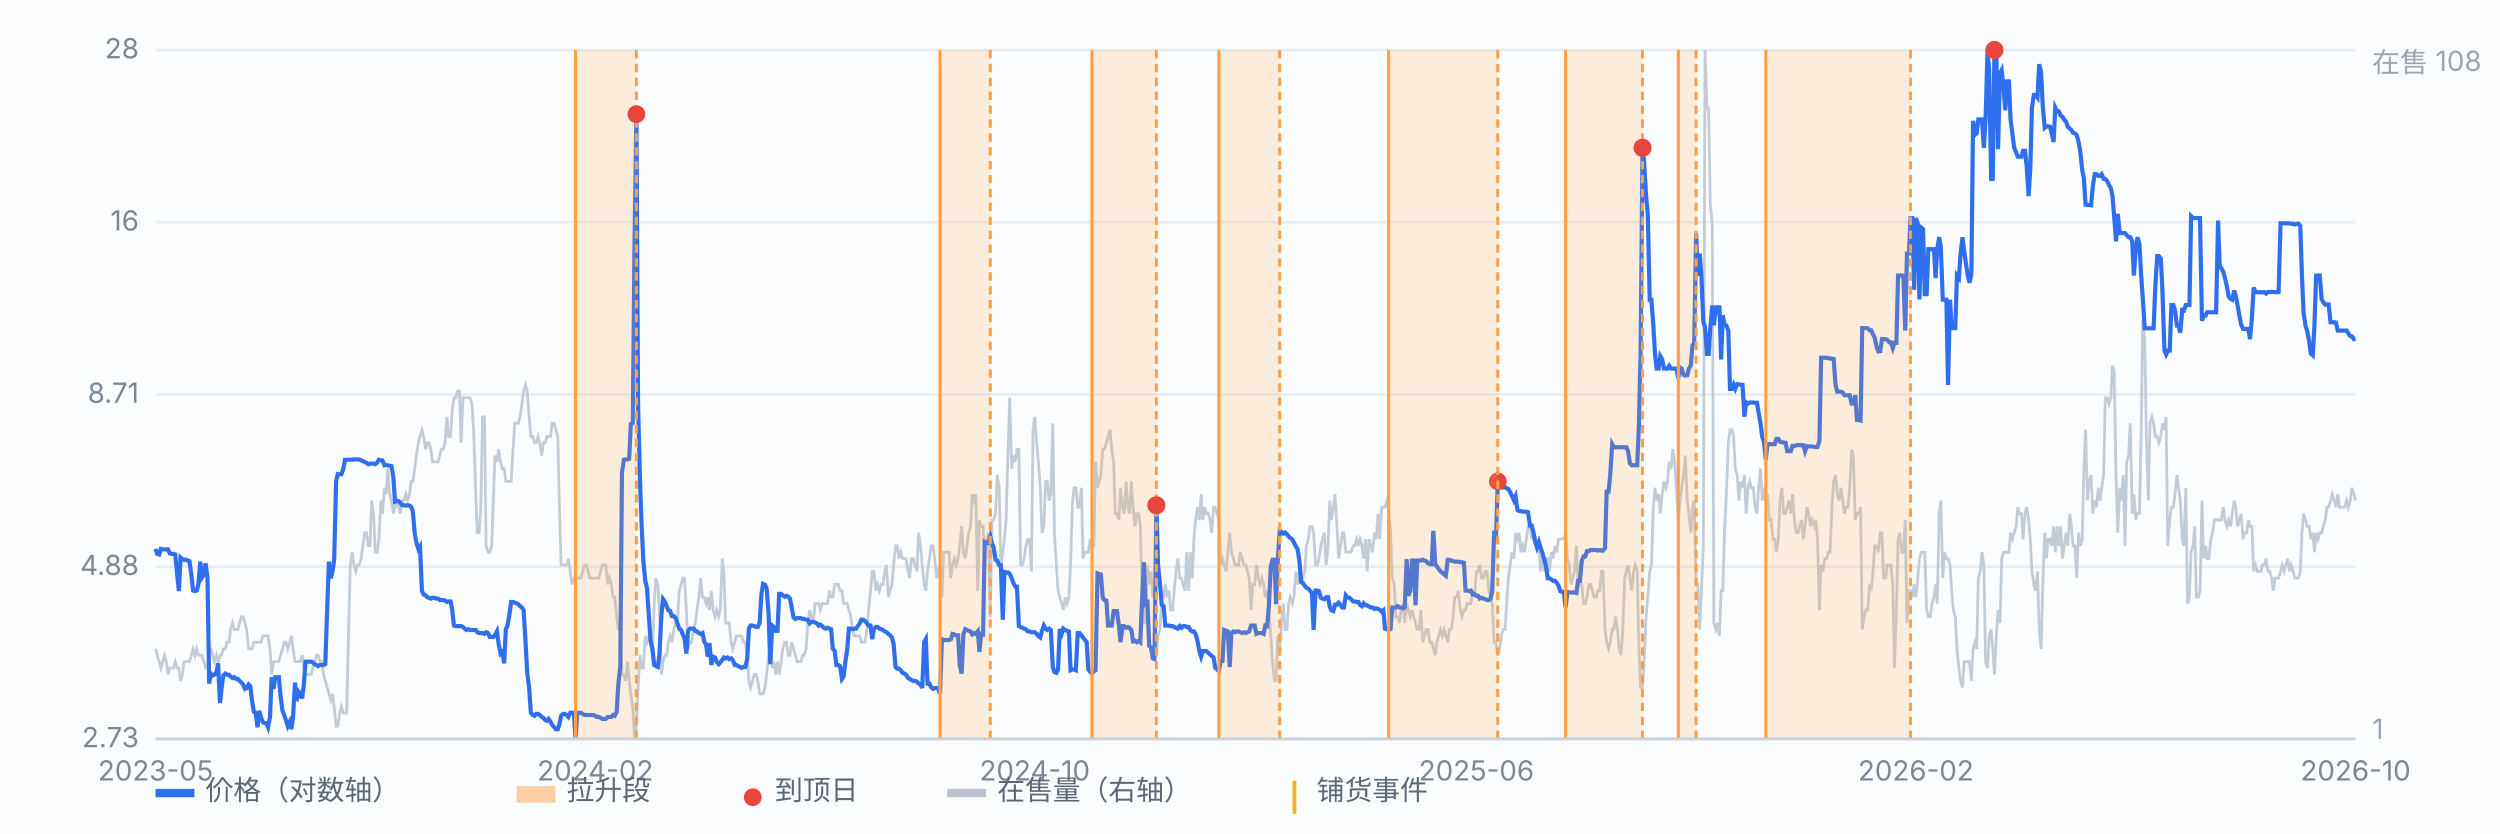
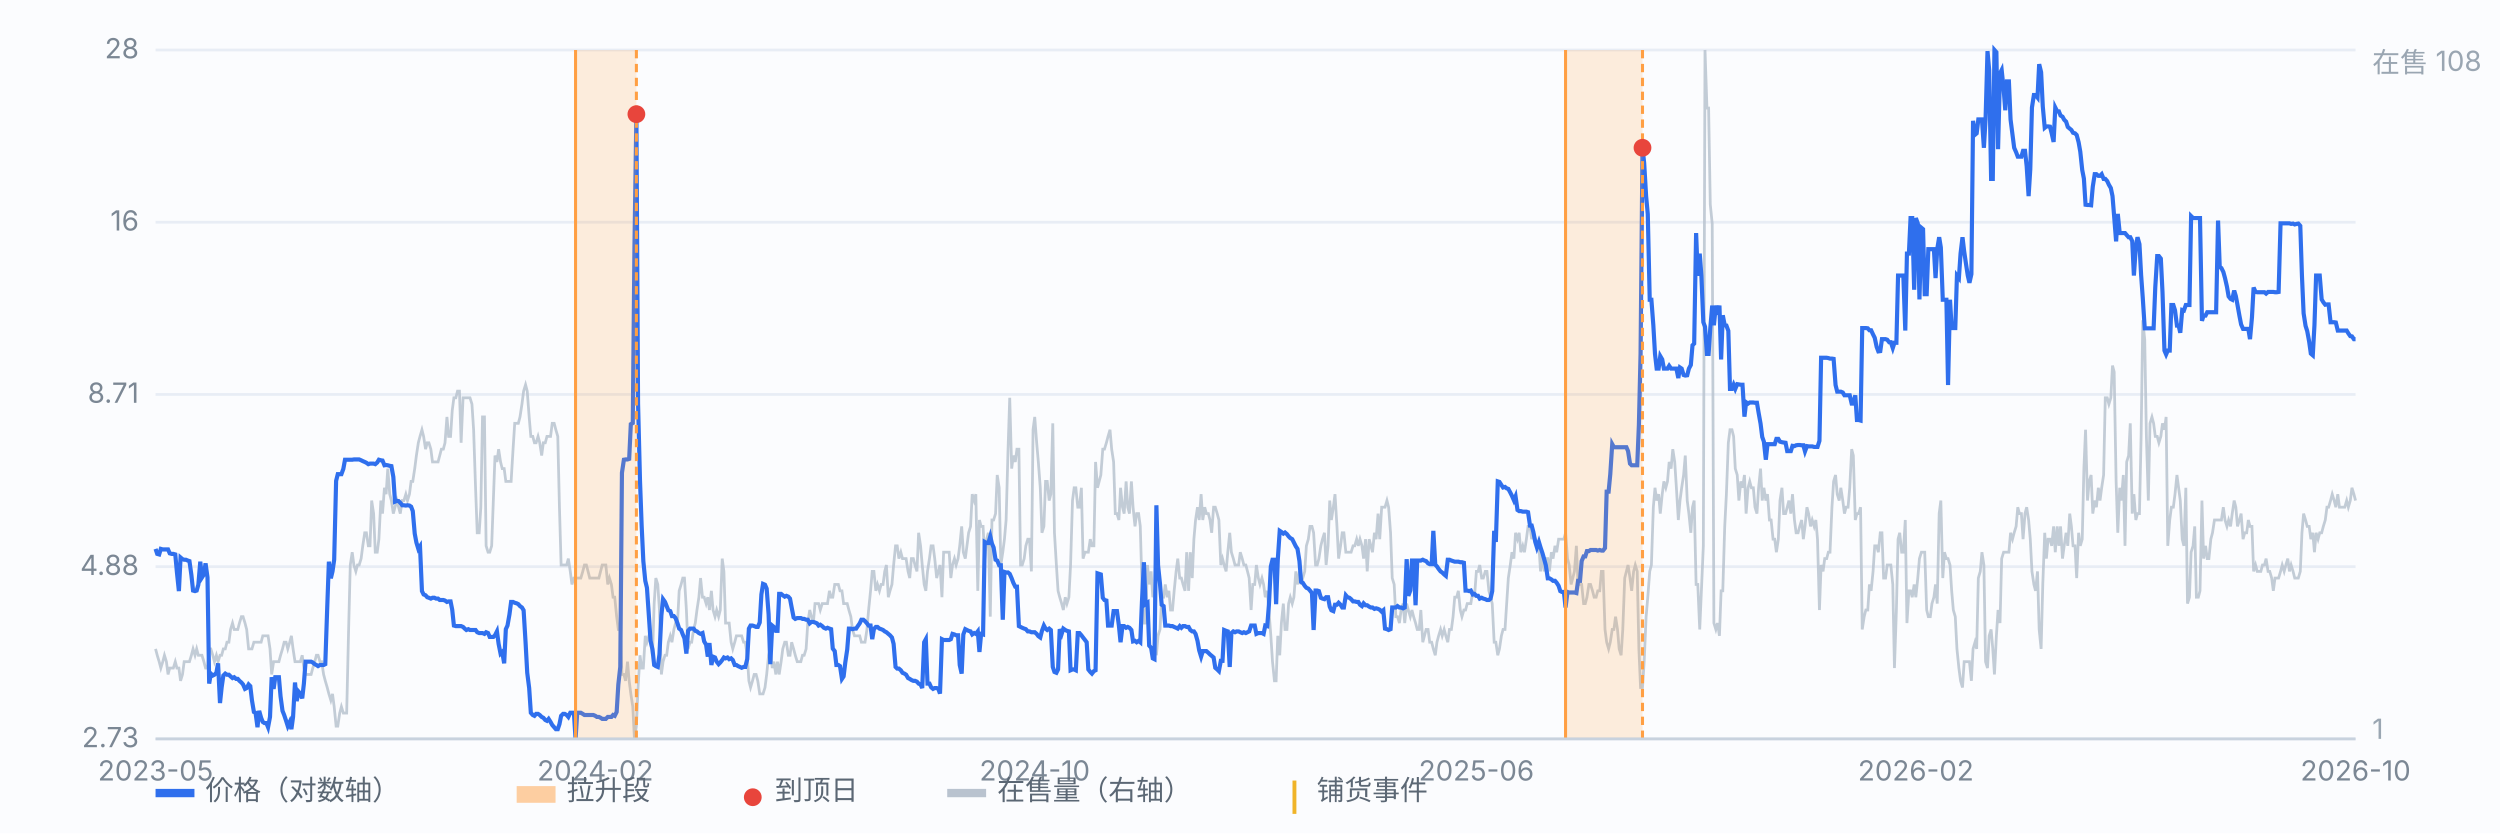
<svg xmlns="http://www.w3.org/2000/svg" viewBox="0 0 900 300" preserveAspectRatio="xMidYMid meet" style="width:100%;max-width:900px;height:auto;display:block" font-family="-apple-system,Segoe UI,Microsoft YaHei,sans-serif" font-size="10">
  <rect x="0" y="0" width="900" height="300" fill="#fbfcfe" />
  <line x1="56" y1="266.0" x2="848" y2="266.0" stroke="#e8edf5" stroke-width="1" />
  <text x="50" y="269.0" text-anchor="end" fill="#7b8794">2.73</text>
  <line x1="56" y1="204.0" x2="848" y2="204.0" stroke="#e8edf5" stroke-width="1" />
  <text x="50" y="207.0" text-anchor="end" fill="#7b8794">4.88</text>
  <line x1="56" y1="142.0" x2="848" y2="142.0" stroke="#e8edf5" stroke-width="1" />
  <text x="50" y="145.0" text-anchor="end" fill="#7b8794">8.71</text>
  <line x1="56" y1="80.0" x2="848" y2="80.0" stroke="#e8edf5" stroke-width="1" />
  <text x="50" y="83.0" text-anchor="end" fill="#7b8794">16</text>
  <line x1="56" y1="18.0" x2="848" y2="18.0" stroke="#e8edf5" stroke-width="1" />
  <text x="50" y="21.0" text-anchor="end" fill="#7b8794">28</text>
  <path d="M56.0 233.6 L56.6 235.9 L57.3 238.2 L57.9 240.5 L58.6 238.2 L59.2 235.9 L59.9 238.2 L60.5 242.8 L61.1 240.5 L61.8 240.5 L62.4 240.5 L63.1 238.2 L63.7 240.5 L64.4 240.5 L65.0 245.1 L65.7 242.8 L66.3 238.2 L66.9 238.2 L67.6 238.2 L68.2 238.2 L68.9 235.9 L69.5 233.6 L70.2 235.9 L70.8 233.6 L71.4 235.9 L72.1 235.9 L72.7 235.9 L73.4 238.2 L74.0 240.5 L74.7 240.5 L75.3 233.6 L75.9 233.6 L76.6 235.9 L77.2 238.2 L77.9 235.9 L78.5 238.2 L79.2 235.9 L79.8 235.9 L80.4 233.6 L81.1 233.6 L81.7 231.2 L82.4 231.2 L83.0 226.6 L83.7 224.3 L84.3 226.6 L85.0 226.6 L85.6 226.6 L86.2 224.3 L86.9 222.0 L87.5 222.0 L88.2 224.3 L88.8 226.6 L89.5 233.6 L90.1 233.6 L90.7 233.6 L91.4 231.2 L92.0 231.2 L92.7 231.2 L93.3 231.2 L94.0 231.2 L94.6 228.9 L95.2 228.9 L95.9 228.9 L96.5 228.9 L97.2 233.6 L97.8 242.8 L98.5 238.2 L99.1 238.2 L99.7 238.2 L100.4 238.2 L101.0 235.9 L101.7 233.6 L102.3 231.2 L103.0 231.2 L103.6 233.6 L104.3 231.2 L104.9 228.9 L105.5 233.6 L106.2 238.2 L106.8 238.2 L107.5 238.2 L108.1 238.2 L108.8 235.9 L109.4 240.5 L110.0 242.8 L110.7 242.8 L111.3 242.8 L112.0 242.8 L112.6 240.5 L113.3 238.2 L113.9 235.9 L114.5 235.9 L115.2 238.2 L115.8 238.2 L116.5 242.8 L117.1 245.1 L117.8 247.5 L118.4 249.8 L119.1 252.1 L119.7 249.8 L120.3 254.4 L121.0 261.4 L121.6 261.4 L122.3 256.7 L122.9 254.4 L123.6 256.7 L124.2 256.7 L124.8 256.7 L125.5 226.6 L126.1 203.4 L126.8 198.8 L127.4 203.4 L128.1 205.7 L128.7 203.4 L129.3 203.4 L130.0 201.1 L130.6 196.5 L131.3 191.8 L131.9 191.8 L132.6 196.5 L133.2 196.5 L133.8 180.2 L134.5 184.9 L135.1 198.8 L135.8 198.8 L136.4 194.1 L137.1 180.2 L137.7 184.9 L138.4 175.6 L139.0 177.9 L139.6 168.7 L140.3 177.9 L140.9 180.2 L141.6 184.9 L142.2 182.6 L142.9 180.2 L143.5 182.6 L144.1 184.9 L144.8 180.2 L145.4 180.2 L146.1 177.9 L146.7 180.2 L147.4 177.9 L148.0 173.3 L148.6 173.3 L149.3 168.7 L149.9 164.0 L150.6 159.4 L151.2 157.1 L151.9 154.7 L152.5 157.1 L153.2 161.7 L153.8 159.4 L154.4 159.4 L155.1 161.7 L155.7 166.3 L156.4 166.3 L157.0 166.3 L157.7 166.3 L158.3 164.0 L158.9 161.7 L159.6 161.7 L160.2 159.4 L160.9 150.1 L161.5 157.1 L162.2 157.1 L162.8 147.8 L163.4 143.2 L164.1 143.2 L164.7 140.8 L165.4 140.8 L166.0 159.4 L166.7 143.2 L167.3 143.2 L167.9 143.2 L168.6 143.2 L169.2 143.2 L169.9 145.5 L170.5 154.7 L171.2 175.6 L171.8 191.8 L172.5 191.8 L173.1 182.6 L173.7 150.1 L174.4 150.1 L175.0 196.5 L175.7 198.8 L176.3 198.8 L177.0 196.5 L177.6 180.2 L178.2 164.0 L178.9 166.3 L179.5 161.7 L180.2 166.3 L180.8 168.7 L181.5 168.7 L182.1 173.3 L182.7 173.3 L183.4 173.3 L184.0 173.3 L184.7 161.7 L185.3 152.4 L186.0 152.4 L186.6 152.4 L187.2 150.1 L187.9 145.5 L188.5 140.8 L189.2 138.5 L189.8 140.8 L190.5 150.1 L191.1 157.1 L191.8 157.1 L192.4 159.4 L193.0 159.4 L193.7 157.1 L194.3 159.4 L195.0 164.0 L195.6 159.4 L196.3 159.4 L196.9 157.1 L197.5 157.1 L198.2 157.1 L198.8 152.4 L199.5 152.4 L200.1 154.7 L200.8 157.1 L201.4 182.6 L202.0 203.4 L202.7 203.4 L203.3 203.4 L204.0 203.4 L204.6 201.1 L205.3 205.7 L205.9 210.4 L206.6 208.1 L207.2 208.1 L207.8 208.1 L208.5 208.1 L209.1 208.1 L209.8 205.7 L210.4 203.4 L211.1 203.4 L211.7 205.7 L212.3 208.1 L213.0 208.1 L213.6 208.1 L214.3 208.1 L214.9 208.1 L215.6 208.1 L216.2 205.7 L216.8 203.4 L217.5 203.4 L218.1 203.4 L218.8 210.4 L219.4 208.1 L220.1 210.4 L220.7 215.0 L221.3 215.0 L222.0 222.0 L222.6 226.6 L223.3 226.6 L223.9 242.8 L224.6 242.8 L225.2 245.1 L225.9 238.2 L226.5 245.1 L227.1 249.8 L227.8 254.4 L228.4 266.0 L229.1 261.4 L229.7 247.5 L230.4 235.9 L231.0 240.5 L231.6 240.5 L232.3 228.9 L232.9 231.2 L233.6 228.9 L234.2 231.2 L234.9 235.9 L235.5 217.3 L236.1 208.1 L236.8 210.4 L237.4 219.6 L238.1 242.8 L238.7 238.2 L239.4 235.9 L240.0 235.9 L240.6 231.2 L241.3 228.9 L241.9 231.2 L242.6 226.6 L243.2 224.3 L243.9 224.3 L244.5 212.7 L245.2 210.4 L245.8 208.1 L246.4 208.1 L247.1 219.6 L247.7 233.6 L248.4 231.2 L249.0 231.2 L249.7 226.6 L250.3 224.3 L250.9 219.6 L251.6 215.0 L252.2 208.1 L252.9 215.0 L253.5 215.0 L254.2 217.3 L254.8 215.0 L255.4 219.6 L256.1 212.7 L256.7 219.6 L257.4 222.0 L258.0 219.6 L258.7 222.0 L259.3 219.6 L260.0 201.1 L260.6 205.7 L261.2 224.3 L261.9 224.3 L262.5 224.3 L263.2 231.2 L263.8 233.6 L264.5 231.2 L265.1 228.9 L265.7 228.9 L266.4 228.9 L267.0 228.9 L267.7 231.2 L268.3 231.2 L269.0 235.9 L269.6 245.1 L270.2 247.5 L270.9 245.1 L271.5 242.8 L272.2 242.8 L272.8 245.1 L273.5 249.8 L274.1 249.8 L274.7 249.8 L275.4 247.5 L276.0 242.8 L276.7 235.9 L277.3 233.6 L278.0 240.5 L278.6 238.2 L279.3 242.8 L279.9 238.2 L280.5 242.8 L281.2 238.2 L281.8 233.6 L282.5 231.2 L283.1 231.2 L283.8 235.9 L284.4 235.9 L285.0 231.2 L285.7 233.6 L286.3 235.9 L287.0 238.2 L287.6 238.2 L288.3 238.2 L288.9 235.9 L289.5 235.9 L290.2 233.6 L290.8 224.3 L291.5 219.6 L292.1 222.0 L292.8 224.3 L293.4 217.3 L294.1 217.3 L294.7 217.3 L295.3 219.6 L296.0 217.3 L296.6 217.3 L297.3 217.3 L297.9 217.3 L298.6 212.7 L299.2 215.0 L299.8 215.0 L300.5 210.4 L301.1 210.4 L301.8 210.4 L302.4 212.7 L303.1 212.7 L303.7 217.3 L304.3 217.3 L305.0 217.3 L305.6 219.6 L306.3 222.0 L306.9 226.6 L307.6 228.9 L308.2 228.9 L308.8 228.9 L309.5 228.9 L310.1 231.2 L310.8 231.2 L311.4 231.2 L312.1 226.6 L312.7 219.6 L313.4 212.7 L314.0 205.7 L314.6 205.7 L315.3 212.7 L315.9 210.4 L316.6 212.7 L317.2 210.4 L317.9 210.4 L318.5 205.7 L319.1 203.4 L319.8 215.0 L320.4 212.7 L321.1 210.4 L321.7 203.4 L322.4 196.5 L323.0 196.5 L323.6 201.1 L324.3 198.8 L324.9 201.1 L325.6 201.1 L326.2 201.1 L326.9 205.7 L327.5 208.1 L328.1 201.1 L328.8 201.1 L329.4 203.4 L330.1 205.7 L330.7 191.8 L331.4 196.5 L332.0 203.4 L332.7 210.4 L333.3 212.7 L333.9 205.7 L334.6 201.1 L335.2 196.5 L335.9 196.5 L336.5 201.1 L337.2 208.1 L337.8 205.7 L338.4 203.4 L339.1 215.0 L339.7 198.8 L340.4 198.8 L341.0 198.8 L341.7 198.8 L342.3 208.1 L342.9 203.4 L343.6 201.1 L344.2 203.4 L344.9 201.1 L345.5 196.5 L346.2 189.5 L346.8 198.8 L347.5 201.1 L348.1 196.5 L348.7 191.8 L349.4 189.5 L350.0 177.9 L350.7 180.2 L351.3 177.9 L352.0 212.7 L352.6 187.2 L353.2 189.5 L353.9 189.5 L354.5 201.1 L355.2 194.1 L355.8 191.8 L356.5 222.0 L357.1 187.2 L357.7 187.2 L358.4 184.9 L359.0 171.0 L359.7 175.6 L360.3 203.4 L361.0 198.8 L361.6 194.1 L362.2 187.2 L362.9 161.7 L363.5 143.2 L364.2 168.7 L364.8 164.0 L365.5 166.3 L366.1 161.7 L366.8 161.7 L367.4 203.4 L368.0 203.4 L368.7 201.1 L369.3 196.5 L370.0 194.1 L370.6 194.1 L371.3 205.7 L371.9 154.7 L372.5 150.1 L373.2 159.4 L373.8 166.3 L374.5 175.6 L375.1 191.8 L375.8 189.5 L376.4 173.3 L377.0 173.3 L377.7 180.2 L378.3 177.9 L379.0 152.4 L379.6 191.8 L380.3 203.4 L380.9 212.7 L381.5 215.0 L382.2 217.3 L382.8 219.6 L383.5 215.0 L384.1 217.3 L384.8 215.0 L385.4 203.4 L386.1 180.2 L386.7 175.6 L387.3 175.6 L388.0 182.6 L388.6 182.6 L389.3 175.6 L389.9 201.1 L390.6 198.8 L391.2 198.8 L391.8 198.8 L392.5 194.1 L393.1 196.5 L393.8 196.5 L394.4 166.3 L395.1 175.6 L395.7 173.3 L396.3 171.0 L397.0 161.7 L397.6 161.7 L398.3 159.4 L398.9 157.1 L399.6 154.7 L400.2 161.7 L400.9 166.3 L401.5 184.9 L402.1 184.9 L402.8 187.2 L403.4 175.6 L404.1 182.6 L404.7 184.9 L405.4 173.3 L406.0 182.6 L406.6 184.9 L407.3 173.3 L407.9 182.6 L408.6 189.5 L409.2 184.9 L409.9 184.9 L410.5 189.5 L411.1 210.4 L411.8 224.3 L412.4 224.3 L413.1 203.4 L413.7 210.4 L414.4 205.7 L415.0 215.0 L415.6 212.7 L416.3 235.9 L416.9 228.9 L417.6 226.6 L418.2 215.0 L418.9 215.0 L419.5 210.4 L420.2 215.0 L420.8 212.7 L421.4 219.6 L422.1 219.6 L422.7 212.7 L423.4 205.7 L424.0 201.1 L424.7 208.1 L425.3 208.1 L425.9 210.4 L426.6 212.7 L427.2 198.8 L427.9 212.7 L428.5 198.8 L429.2 208.1 L429.8 194.1 L430.4 187.2 L431.1 182.6 L431.7 187.2 L432.4 177.9 L433.0 187.2 L433.7 182.6 L434.3 184.9 L435.0 184.9 L435.6 187.2 L436.2 191.8 L436.9 182.6 L437.5 182.6 L438.2 184.9 L438.8 187.2 L439.5 203.4 L440.1 201.1 L440.7 203.4 L441.4 205.7 L442.0 198.8 L442.7 191.8 L443.3 198.8 L444.0 201.1 L444.6 203.4 L445.2 203.4 L445.9 203.4 L446.5 198.8 L447.2 201.1 L447.8 203.4 L448.5 203.4 L449.1 205.7 L449.7 208.1 L450.4 219.6 L451.0 210.4 L451.7 210.4 L452.3 203.4 L453.0 208.1 L453.6 210.4 L454.3 208.1 L454.9 210.4 L455.5 215.0 L456.2 212.7 L456.8 219.6 L457.5 228.9 L458.1 238.2 L458.8 245.1 L459.4 245.1 L460.0 228.9 L460.7 235.9 L461.3 224.3 L462.0 217.3 L462.6 226.6 L463.3 226.6 L463.9 217.3 L464.5 215.0 L465.2 217.3 L465.8 215.0 L466.5 205.7 L467.1 210.4 L467.8 205.7 L468.4 210.4 L469.0 208.1 L469.7 205.7 L470.3 196.5 L471.0 194.1 L471.6 189.5 L472.3 189.5 L472.9 191.8 L473.6 203.4 L474.2 203.4 L474.8 201.1 L475.5 196.5 L476.1 194.1 L476.8 191.8 L477.4 203.4 L478.1 196.5 L478.7 180.2 L479.3 187.2 L480.0 182.6 L480.6 177.9 L481.3 189.5 L481.9 201.1 L482.6 196.5 L483.2 191.8 L483.8 191.8 L484.5 198.8 L485.1 198.8 L485.8 198.8 L486.4 198.8 L487.1 196.5 L487.7 196.5 L488.4 194.1 L489.0 196.5 L489.6 194.1 L490.3 196.5 L490.9 201.1 L491.6 194.1 L492.2 205.7 L492.9 194.1 L493.5 196.5 L494.1 198.8 L494.8 191.8 L495.4 194.1 L496.1 184.9 L496.7 194.1 L497.4 182.6 L498.0 182.6 L498.6 182.6 L499.3 180.2 L499.9 182.6 L500.6 191.8 L501.2 208.1 L501.9 210.4 L502.5 222.0 L503.1 222.0 L503.8 224.3 L504.4 219.6 L505.1 217.3 L505.7 224.3 L506.4 217.3 L507.0 219.6 L507.7 222.0 L508.3 219.6 L508.9 222.0 L509.6 224.3 L510.2 226.6 L510.9 226.6 L511.5 219.6 L512.2 231.2 L512.8 228.9 L513.4 226.6 L514.1 226.6 L514.7 231.2 L515.4 231.2 L516.0 233.6 L516.7 235.9 L517.3 231.2 L517.9 228.9 L518.6 226.6 L519.2 228.9 L519.9 226.6 L520.5 228.9 L521.2 231.2 L521.8 226.6 L522.5 226.6 L523.1 222.0 L523.7 215.0 L524.4 215.0 L525.0 212.7 L525.7 219.6 L526.3 222.0 L527.0 219.6 L527.6 219.6 L528.2 217.3 L528.9 217.3 L529.5 217.3 L530.2 212.7 L530.8 215.0 L531.5 205.7 L532.1 205.7 L532.7 203.4 L533.4 208.1 L534.0 208.1 L534.7 205.7 L535.3 205.7 L536.0 212.7 L536.6 215.0 L537.2 217.3 L537.9 231.2 L538.5 231.2 L539.2 235.9 L539.8 233.6 L540.5 228.9 L541.1 226.6 L541.8 226.6 L542.4 217.3 L543.0 208.1 L543.7 203.4 L544.3 198.8 L545.0 201.1 L545.6 191.8 L546.3 194.1 L546.9 191.8 L547.5 198.8 L548.2 196.5 L548.8 198.8 L549.5 194.1 L550.1 189.5 L550.8 189.5 L551.4 194.1 L552.0 191.8 L552.7 194.1 L553.3 196.5 L554.0 196.5 L554.6 205.7 L555.3 198.8 L555.9 205.7 L556.5 201.1 L557.2 201.1 L557.8 205.7 L558.5 198.8 L559.1 201.1 L559.8 196.5 L560.4 198.8 L561.1 194.1 L561.7 194.1 L562.3 194.1 L563.0 194.1 L563.6 191.8 L564.3 201.1 L564.9 203.4 L565.6 210.4 L566.2 208.1 L566.8 205.7 L567.5 196.5 L568.1 210.4 L568.8 210.4 L569.4 210.4 L570.1 217.3 L570.7 217.3 L571.3 215.0 L572.0 210.4 L572.6 210.4 L573.3 212.7 L573.9 215.0 L574.6 215.0 L575.2 212.7 L575.9 212.7 L576.5 205.7 L577.1 205.7 L577.8 226.6 L578.4 231.2 L579.1 233.6 L579.7 231.2 L580.4 226.6 L581.0 226.6 L581.6 222.0 L582.3 226.6 L582.9 233.6 L583.6 235.9 L584.2 226.6 L584.9 208.1 L585.5 205.7 L586.1 203.4 L586.8 208.1 L587.4 212.7 L588.1 205.7 L588.7 203.4 L589.4 205.7 L590.0 233.6 L590.6 247.5 L591.3 247.5 L591.9 238.2 L592.6 222.0 L593.2 215.0 L593.9 205.7 L594.5 203.4 L595.2 182.6 L595.8 175.6 L596.4 180.2 L597.1 177.9 L597.7 184.9 L598.4 177.9 L599.0 173.3 L599.7 175.6 L600.3 173.3 L600.9 166.3 L601.6 168.7 L602.2 161.7 L602.9 166.3 L603.5 175.6 L604.2 187.2 L604.8 180.2 L605.4 175.6 L606.1 171.0 L606.7 164.0 L607.4 180.2 L608.0 184.9 L608.7 191.8 L609.3 182.6 L609.9 180.2 L610.6 210.4 L611.2 210.4 L611.9 226.6 L612.5 212.7 L613.2 196.5 L613.8 18.0 L614.5 38.9 L615.1 38.9 L615.7 73.6 L616.4 80.6 L617.0 224.3 L617.7 226.6 L618.3 224.3 L619.0 228.9 L619.6 212.7 L620.2 212.7 L620.9 189.5 L621.5 177.9 L622.2 159.4 L622.8 154.7 L623.5 154.7 L624.1 157.1 L624.7 168.7 L625.4 171.0 L626.0 180.2 L626.7 173.3 L627.3 175.6 L628.0 171.0 L628.6 184.9 L629.3 175.6 L629.9 173.3 L630.5 175.6 L631.2 175.6 L631.8 182.6 L632.5 184.9 L633.1 175.6 L633.8 168.7 L634.4 180.2 L635.0 175.6 L635.7 180.2 L636.3 177.9 L637.0 187.2 L637.6 187.2 L638.3 194.1 L638.9 194.1 L639.5 198.8 L640.2 194.1 L640.8 180.2 L641.5 175.6 L642.1 184.9 L642.8 184.9 L643.4 182.6 L644.0 180.2 L644.7 184.9 L645.3 177.9 L646.0 187.2 L646.6 191.8 L647.3 191.8 L647.9 189.5 L648.6 187.2 L649.2 194.1 L649.8 189.5 L650.5 182.6 L651.1 184.9 L651.8 189.5 L652.4 187.2 L653.1 189.5 L653.7 187.2 L654.3 194.1 L655.0 219.6 L655.6 203.4 L656.3 205.7 L656.9 201.1 L657.6 201.1 L658.2 198.8 L658.8 198.8 L659.5 182.6 L660.1 173.3 L660.8 171.0 L661.4 177.9 L662.1 180.2 L662.7 175.6 L663.4 180.2 L664.0 184.9 L664.6 182.6 L665.3 182.6 L665.9 175.6 L666.6 161.7 L667.2 164.0 L667.9 187.2 L668.5 184.9 L669.1 184.9 L669.8 182.6 L670.4 226.6 L671.1 222.0 L671.7 219.6 L672.4 219.6 L673.0 210.4 L673.6 212.7 L674.3 205.7 L674.9 196.5 L675.6 196.5 L676.2 198.8 L676.9 191.8 L677.5 191.8 L678.1 208.1 L678.8 208.1 L679.4 203.4 L680.1 203.4 L680.7 203.4 L681.4 210.4 L682.0 240.5 L682.7 219.6 L683.3 194.1 L683.9 191.8 L684.6 198.8 L685.2 198.8 L685.9 187.2 L686.5 224.3 L687.2 212.7 L687.8 212.7 L688.4 215.0 L689.1 210.4 L689.7 215.0 L690.4 208.1 L691.0 201.1 L691.7 198.8 L692.3 198.8 L692.9 198.8 L693.6 219.6 L694.2 222.0 L694.9 222.0 L695.5 217.3 L696.2 215.0 L696.8 210.4 L697.4 217.3 L698.1 184.9 L698.7 180.2 L699.4 208.1 L700.0 198.8 L700.7 201.1 L701.3 201.1 L702.0 203.4 L702.6 212.7 L703.2 219.6 L703.9 222.0 L704.5 233.6 L705.2 240.5 L705.8 245.1 L706.5 247.5 L707.1 238.2 L707.7 238.2 L708.4 238.2 L709.0 238.2 L709.7 245.1 L710.3 233.6 L711.0 231.2 L711.6 233.6 L712.2 208.1 L712.9 205.7 L713.5 198.8 L714.2 203.4 L714.8 238.2 L715.5 240.5 L716.1 228.9 L716.8 226.6 L717.4 233.6 L718.0 242.8 L718.7 228.9 L719.3 219.6 L720.0 224.3 L720.6 201.1 L721.3 198.8 L721.9 198.8 L722.5 198.8 L723.2 198.8 L723.8 191.8 L724.5 194.1 L725.1 191.8 L725.8 189.5 L726.4 182.6 L727.0 184.9 L727.7 184.9 L728.3 194.1 L729.0 184.9 L729.6 182.6 L730.3 187.2 L730.9 194.1 L731.5 205.7 L732.2 210.4 L732.8 212.7 L733.5 205.7 L734.1 226.6 L734.8 233.6 L735.4 210.4 L736.1 191.8 L736.7 201.1 L737.3 194.1 L738.0 194.1 L738.6 196.5 L739.3 189.5 L739.9 198.8 L740.6 189.5 L741.2 196.5 L741.8 189.5 L742.5 201.1 L743.1 196.5 L743.8 191.8 L744.4 196.5 L745.1 184.9 L745.7 189.5 L746.3 196.5 L747.0 196.5 L747.6 208.1 L748.3 191.8 L748.9 196.5 L749.6 194.1 L750.2 168.7 L750.8 154.7 L751.5 180.2 L752.1 173.3 L752.8 171.0 L753.4 184.9 L754.1 180.2 L754.7 182.6 L755.4 175.6 L756.0 180.2 L756.6 175.6 L757.3 171.0 L757.9 143.2 L758.6 143.2 L759.2 145.5 L759.9 143.2 L760.5 131.6 L761.1 133.9 L761.8 173.3 L762.4 191.8 L763.1 175.6 L763.7 180.2 L764.4 171.0 L765.0 196.5 L765.6 166.3 L766.3 164.0 L766.9 152.4 L767.6 184.9 L768.2 177.9 L768.9 187.2 L769.5 184.9 L770.2 184.9 L770.8 157.1 L771.4 115.3 L772.1 122.3 L772.7 157.1 L773.4 180.2 L774.0 152.4 L774.7 150.1 L775.3 152.4 L775.9 157.1 L776.6 157.1 L777.2 159.4 L777.9 157.1 L778.5 152.4 L779.2 154.7 L779.8 150.1 L780.4 196.5 L781.1 187.2 L781.7 182.6 L782.4 182.6 L783.0 177.9 L783.7 171.0 L784.3 175.6 L784.9 180.2 L785.6 194.1 L786.2 196.5 L786.9 175.6 L787.5 217.3 L788.2 215.0 L788.8 198.8 L789.5 196.5 L790.1 189.5 L790.7 215.0 L791.4 215.0 L792.0 212.7 L792.7 180.2 L793.3 201.1 L794.0 196.5 L794.6 201.1 L795.2 201.1 L795.9 194.1 L796.5 191.8 L797.2 187.2 L797.8 187.2 L798.5 187.2 L799.1 187.2 L799.7 187.2 L800.4 182.6 L801.0 187.2 L801.7 189.5 L802.3 187.2 L803.0 189.5 L803.6 184.9 L804.3 180.2 L804.9 182.6 L805.5 189.5 L806.2 187.2 L806.8 184.9 L807.5 194.1 L808.1 191.8 L808.8 191.8 L809.4 187.2 L810.0 189.5 L810.7 189.5 L811.3 205.7 L812.0 203.4 L812.6 205.7 L813.3 205.7 L813.9 205.7 L814.5 203.4 L815.2 203.4 L815.8 201.1 L816.5 205.7 L817.1 205.7 L817.8 208.1 L818.4 212.7 L819.0 208.1 L819.7 208.1 L820.3 208.1 L821.0 205.7 L821.6 203.4 L822.3 205.7 L822.9 203.4 L823.6 201.1 L824.2 205.7 L824.8 203.4 L825.5 205.7 L826.1 208.1 L826.8 208.1 L827.4 208.1 L828.1 205.7 L828.7 191.8 L829.3 184.9 L830.0 187.2 L830.6 189.5 L831.3 189.5 L831.9 194.1 L832.6 191.8 L833.2 198.8 L833.8 191.8 L834.5 194.1 L835.1 191.8 L835.8 191.8 L836.4 189.5 L837.1 187.2 L837.7 182.6 L838.3 182.6 L839.0 180.2 L839.6 177.9 L840.3 180.2 L840.9 182.6 L841.6 177.9 L842.2 182.6 L842.9 182.6 L843.5 182.6 L844.1 182.6 L844.8 180.2 L845.4 182.6 L846.1 180.2 L846.7 175.6 L847.4 177.9 L848.0 180.2" fill="none" stroke="#b9c3cf" stroke-width="1" opacity="0.85" />
  <text x="854" y="26" fill="#9aa6b2">在售 108</text>
  <text x="854" y="266" fill="#9aa6b2">1</text>
  <path d="M56.0 197.6 L56.6 199.4 L57.3 199.6 L57.9 197.6 L58.6 197.8 L59.2 197.8 L59.9 197.8 L60.5 197.8 L61.1 199.2 L61.8 199.4 L62.4 199.4 L63.1 199.6 L63.7 206.1 L64.4 212.8 L65.0 200.7 L65.7 201.3 L66.3 201.5 L66.9 201.5 L67.6 201.8 L68.2 202.0 L68.9 207.0 L69.5 212.6 L70.2 212.8 L70.8 212.6 L71.4 210.5 L72.1 202.2 L72.7 207.9 L73.4 206.8 L74.0 202.8 L74.7 207.9 L75.3 246.1 L75.9 242.5 L76.6 243.2 L77.2 242.9 L77.9 242.2 L78.5 238.8 L79.2 253.1 L79.8 247.4 L80.4 243.2 L81.1 242.5 L81.7 242.9 L82.4 242.9 L83.0 243.5 L83.7 244.1 L84.3 243.8 L85.0 244.4 L85.6 244.4 L86.2 245.1 L86.9 245.7 L87.5 246.4 L88.2 248.0 L88.8 247.7 L89.5 246.4 L90.1 247.0 L90.7 252.1 L91.4 256.3 L92.0 256.6 L92.7 261.8 L93.3 255.9 L94.0 258.4 L94.6 259.9 L95.2 260.3 L95.9 260.3 L96.5 261.8 L97.2 258.1 L97.8 243.8 L98.5 248.0 L99.1 243.8 L99.7 243.8 L100.4 243.8 L101.0 250.7 L101.7 255.9 L102.3 257.4 L103.0 259.5 L103.6 261.4 L104.3 259.9 L104.9 262.5 L105.5 258.1 L106.2 245.7 L106.8 252.4 L107.5 249.0 L108.1 249.7 L108.8 251.4 L109.4 246.1 L110.0 238.2 L110.7 238.2 L111.3 238.2 L112.0 238.2 L112.6 238.5 L113.3 239.1 L113.9 239.4 L114.5 239.8 L115.2 239.4 L115.8 239.4 L116.5 239.4 L117.1 239.1 L117.8 218.7 L118.4 202.2 L119.1 208.2 L119.7 205.7 L120.3 201.5 L121.0 173.1 L121.6 170.7 L122.3 170.7 L122.9 170.7 L123.6 168.8 L124.2 165.5 L124.8 165.5 L125.5 165.5 L126.1 165.5 L126.8 165.5 L127.4 165.4 L128.1 165.4 L128.7 165.4 L129.3 165.4 L130.0 165.7 L130.6 166.0 L131.3 166.3 L131.9 166.6 L132.6 167.1 L133.2 166.9 L133.8 166.9 L134.5 166.9 L135.1 167.1 L135.8 166.5 L136.4 165.5 L137.1 165.7 L137.7 165.8 L138.4 167.5 L139.0 167.4 L139.6 167.5 L140.3 167.7 L140.9 167.8 L141.6 171.7 L142.2 180.6 L142.9 180.3 L143.5 180.4 L144.1 181.0 L144.8 181.9 L145.4 181.9 L146.1 182.0 L146.7 181.9 L147.4 182.0 L148.0 182.4 L148.6 184.0 L149.3 192.1 L149.9 195.3 L150.6 197.6 L151.2 196.7 L151.9 212.8 L152.5 214.0 L153.2 214.3 L153.8 215.0 L154.4 215.2 L155.1 215.5 L155.7 215.2 L156.4 215.2 L157.0 215.5 L157.7 215.5 L158.3 216.0 L158.9 216.0 L159.6 216.0 L160.2 216.2 L160.9 216.7 L161.5 216.5 L162.2 216.5 L162.8 219.5 L163.4 225.2 L164.1 225.4 L164.7 225.4 L165.4 225.4 L166.0 225.4 L166.7 225.7 L167.3 226.3 L167.9 226.8 L168.6 226.5 L169.2 226.8 L169.9 226.8 L170.5 226.8 L171.2 226.8 L171.8 227.6 L172.5 227.9 L173.1 227.9 L173.7 227.9 L174.4 228.2 L175.0 227.6 L175.7 227.9 L176.3 229.3 L177.0 229.3 L177.6 229.3 L178.2 228.7 L178.9 227.3 L179.5 231.8 L180.2 235.3 L180.8 234.7 L181.5 238.8 L182.1 226.5 L182.7 225.2 L183.4 221.2 L184.0 216.7 L184.7 216.7 L185.3 217.0 L186.0 217.2 L186.6 217.5 L187.2 218.2 L187.9 218.7 L188.5 219.7 L189.2 231.2 L189.8 242.2 L190.5 247.7 L191.1 256.6 L191.8 257.4 L192.4 257.7 L193.0 257.0 L193.7 257.0 L194.3 257.4 L195.0 258.1 L195.6 258.4 L196.3 259.2 L196.9 259.5 L197.5 258.8 L198.2 259.9 L198.8 261.0 L199.5 261.8 L200.1 262.5 L200.8 262.5 L201.4 260.7 L202.0 257.7 L202.7 257.0 L203.3 257.0 L204.0 257.4 L204.6 258.1 L205.3 256.6 L205.9 256.6 L206.6 256.6 L207.2 266.0 L207.8 256.6 L208.5 256.6 L209.1 256.6 L209.8 257.0 L210.4 257.4 L211.1 257.4 L211.7 257.4 L212.3 257.4 L213.0 257.4 L213.6 257.4 L214.3 257.7 L214.9 258.1 L215.6 258.1 L216.2 258.4 L216.8 258.8 L217.5 258.8 L218.1 258.8 L218.8 258.1 L219.4 258.1 L220.1 258.1 L220.7 257.4 L221.3 257.7 L222.0 256.3 L222.6 246.4 L223.3 240.1 L223.9 170.2 L224.6 165.5 L225.2 165.4 L225.9 165.4 L226.5 165.2 L227.1 152.7 L227.8 152.3 L228.4 89.1 L229.1 41.1 L229.7 145.3 L230.4 173.1 L231.0 189.4 L231.6 202.0 L232.3 209.1 L232.9 211.6 L233.6 221.8 L234.2 230.7 L234.9 233.8 L235.5 239.4 L236.1 239.8 L236.8 240.1 L237.4 235.6 L238.1 221.5 L238.7 215.7 L239.4 216.7 L240.0 218.2 L240.6 219.7 L241.3 220.0 L241.9 221.8 L242.6 221.8 L243.2 222.5 L243.9 224.4 L244.5 226.3 L245.2 226.8 L245.8 228.4 L246.4 229.8 L247.1 235.3 L247.7 227.1 L248.4 226.3 L249.0 226.3 L249.7 226.3 L250.3 227.1 L250.9 227.3 L251.6 227.9 L252.2 228.2 L252.9 227.9 L253.5 230.9 L254.2 232.1 L254.8 236.4 L255.4 231.5 L256.1 239.4 L256.7 236.4 L257.4 236.7 L258.0 238.2 L258.7 239.1 L259.3 238.5 L260.0 237.6 L260.6 236.7 L261.2 237.0 L261.9 236.7 L262.5 237.3 L263.2 237.0 L263.8 237.6 L264.5 239.4 L265.1 239.4 L265.7 239.8 L266.4 240.1 L267.0 240.4 L267.7 240.1 L268.3 240.1 L269.0 237.3 L269.6 226.3 L270.2 225.2 L270.9 225.2 L271.5 225.4 L272.2 225.7 L272.8 225.7 L273.5 224.1 L274.1 214.0 L274.7 210.2 L275.4 210.5 L276.0 211.9 L276.7 221.2 L277.3 239.1 L278.0 225.2 L278.6 225.7 L279.3 227.1 L279.9 227.1 L280.5 213.8 L281.2 213.8 L281.8 214.3 L282.5 214.8 L283.1 214.5 L283.8 214.8 L284.4 215.5 L285.0 218.7 L285.7 222.3 L286.3 222.8 L287.0 222.5 L287.6 222.5 L288.3 222.5 L288.9 222.8 L289.5 222.8 L290.2 223.1 L290.8 223.1 L291.5 224.4 L292.1 223.9 L292.8 223.9 L293.4 224.1 L294.1 224.4 L294.7 225.2 L295.3 224.9 L296.0 225.4 L296.6 226.0 L297.3 226.3 L297.9 226.0 L298.6 226.3 L299.2 226.5 L299.8 233.5 L300.5 234.4 L301.1 239.4 L301.8 239.4 L302.4 239.8 L303.1 244.4 L303.7 243.5 L304.3 238.5 L305.0 233.8 L305.6 226.3 L306.3 226.3 L306.9 226.5 L307.6 226.3 L308.2 226.3 L308.8 225.4 L309.5 224.4 L310.1 223.1 L310.8 223.1 L311.4 223.6 L312.1 224.4 L312.7 225.2 L313.4 225.2 L314.0 230.1 L314.6 226.5 L315.3 225.7 L315.9 225.7 L316.6 226.3 L317.2 226.5 L317.9 226.8 L318.5 227.3 L319.1 227.6 L319.8 228.2 L320.4 228.7 L321.1 229.5 L321.7 231.8 L322.4 240.1 L323.0 240.7 L323.6 240.7 L324.3 241.3 L324.9 242.2 L325.6 242.5 L326.2 242.9 L326.9 244.1 L327.5 244.4 L328.1 244.8 L328.8 245.1 L329.4 245.1 L330.1 245.4 L330.7 246.1 L331.4 246.4 L332.0 247.7 L332.7 231.2 L333.3 230.1 L333.9 246.1 L334.6 246.1 L335.2 247.4 L335.9 248.0 L336.5 247.7 L337.2 247.7 L337.8 248.0 L338.4 249.7 L339.1 230.1 L339.7 230.4 L340.4 230.4 L341.0 230.4 L341.7 230.4 L342.3 230.1 L342.9 228.2 L343.6 228.4 L344.2 228.7 L344.9 228.7 L345.5 239.4 L346.2 242.5 L346.8 228.4 L347.5 226.5 L348.1 226.8 L348.7 227.1 L349.4 227.3 L350.0 228.4 L350.7 227.9 L351.3 228.2 L352.0 227.3 L352.6 234.7 L353.2 228.2 L353.9 228.4 L354.5 195.1 L355.2 195.5 L355.8 195.5 L356.5 193.1 L357.1 195.7 L357.7 197.1 L358.4 201.5 L359.0 201.8 L359.7 203.5 L360.3 203.5 L361.0 223.1 L361.6 205.9 L362.2 206.1 L362.9 206.1 L363.5 206.6 L364.2 208.2 L364.8 209.8 L365.5 211.2 L366.1 211.2 L366.8 225.4 L367.4 225.7 L368.0 226.0 L368.7 226.3 L369.3 226.5 L370.0 227.3 L370.6 227.3 L371.3 227.6 L371.9 227.6 L372.5 227.6 L373.2 228.2 L373.8 229.0 L374.5 229.5 L375.1 227.1 L375.8 225.2 L376.4 226.3 L377.0 226.8 L377.7 226.3 L378.3 226.8 L379.0 240.1 L379.6 241.9 L380.3 242.2 L380.9 241.0 L381.5 226.5 L382.2 228.2 L382.8 226.3 L383.5 226.8 L384.1 227.1 L384.8 227.3 L385.4 241.3 L386.1 241.0 L386.7 241.0 L387.3 241.3 L388.0 227.9 L388.6 227.9 L389.3 228.7 L389.9 229.5 L390.6 230.4 L391.2 231.2 L391.8 241.0 L392.5 241.9 L393.1 242.5 L393.8 241.6 L394.4 241.3 L395.1 206.4 L395.7 206.6 L396.3 206.8 L397.0 215.2 L397.6 216.0 L398.3 216.2 L398.9 225.2 L399.6 225.2 L400.2 225.2 L400.9 220.0 L401.5 220.0 L402.1 220.0 L402.8 225.2 L403.4 231.2 L404.1 225.4 L404.7 225.4 L405.4 226.0 L406.0 225.7 L406.6 226.0 L407.3 226.8 L407.9 230.9 L408.6 230.7 L409.2 231.2 L409.9 230.7 L410.5 231.2 L411.1 216.7 L411.8 202.4 L412.4 217.5 L413.1 217.0 L413.7 232.4 L414.4 233.2 L415.0 237.0 L415.6 237.3 L416.3 181.9 L416.9 203.5 L417.6 210.2 L418.2 217.7 L418.9 218.2 L419.5 225.2 L420.2 225.2 L420.8 225.2 L421.4 225.4 L422.1 225.4 L422.7 225.7 L423.4 226.0 L424.0 226.3 L424.7 225.4 L425.3 226.0 L425.9 225.4 L426.6 225.4 L427.2 225.7 L427.9 225.7 L428.5 226.8 L429.2 227.3 L429.8 227.3 L430.4 228.2 L431.1 230.7 L431.7 234.1 L432.4 236.4 L433.0 234.4 L433.7 234.4 L434.3 234.4 L435.0 235.0 L435.6 235.6 L436.2 236.1 L436.9 236.7 L437.5 240.4 L438.2 241.0 L438.8 241.6 L439.5 237.9 L440.1 237.9 L440.7 226.8 L441.4 227.1 L442.0 227.3 L442.7 240.1 L443.3 227.9 L444.0 227.3 L444.6 227.6 L445.2 227.3 L445.9 227.3 L446.5 227.6 L447.2 227.9 L447.8 227.6 L448.5 227.9 L449.1 227.6 L449.7 227.3 L450.4 225.2 L451.0 225.2 L451.7 225.2 L452.3 228.2 L453.0 227.9 L453.6 227.9 L454.3 227.9 L454.9 228.2 L455.5 225.2 L456.2 225.4 L456.8 217.9 L457.5 203.9 L458.1 201.5 L458.8 201.5 L459.4 217.5 L460.0 201.5 L460.7 191.1 L461.3 191.5 L462.0 192.1 L462.6 191.7 L463.3 192.3 L463.9 193.1 L464.5 193.7 L465.2 194.1 L465.8 195.3 L466.5 196.7 L467.1 197.6 L467.8 202.0 L468.4 209.5 L469.0 209.8 L469.7 210.9 L470.3 211.6 L471.0 211.9 L471.6 212.6 L472.3 213.5 L472.9 226.8 L473.6 212.6 L474.2 212.6 L474.8 212.8 L475.5 215.2 L476.1 215.5 L476.8 215.7 L477.4 215.0 L478.1 215.0 L478.7 218.4 L479.3 219.7 L480.0 220.0 L480.6 217.7 L481.3 217.7 L481.9 217.0 L482.6 217.7 L483.2 218.7 L483.8 218.7 L484.5 214.3 L485.1 215.0 L485.8 215.2 L486.4 215.7 L487.1 216.5 L487.7 216.5 L488.4 216.7 L489.0 216.7 L489.6 217.7 L490.3 218.2 L490.9 217.2 L491.6 217.9 L492.2 217.9 L492.9 218.4 L493.5 218.7 L494.1 218.7 L494.8 219.2 L495.4 219.0 L496.1 219.2 L496.7 219.5 L497.4 220.2 L498.0 219.7 L498.6 226.3 L499.3 226.5 L499.9 226.8 L500.6 226.5 L501.2 218.7 L501.9 218.7 L502.5 218.7 L503.1 218.2 L503.8 218.7 L504.4 218.7 L505.1 219.0 L505.7 218.7 L506.4 201.3 L507.0 214.5 L507.7 212.6 L508.3 201.8 L508.9 201.8 L509.6 217.9 L510.2 201.8 L510.9 201.8 L511.5 201.8 L512.2 201.5 L512.8 201.8 L513.4 202.0 L514.1 202.8 L514.7 203.1 L515.4 203.1 L516.0 191.1 L516.7 203.3 L517.3 203.9 L517.9 204.8 L518.6 205.7 L519.2 206.1 L519.9 206.8 L520.5 207.3 L521.2 201.5 L521.8 201.5 L522.5 201.8 L523.1 202.0 L523.7 202.2 L524.4 202.2 L525.0 202.2 L525.7 202.4 L526.3 202.4 L527.0 202.6 L527.6 212.6 L528.2 212.6 L528.9 212.8 L529.5 212.6 L530.2 214.0 L530.8 213.8 L531.5 214.5 L532.1 214.5 L532.7 215.5 L533.4 215.2 L534.0 215.5 L534.7 215.7 L535.3 216.0 L536.0 216.0 L536.6 215.5 L537.2 212.8 L537.9 191.1 L538.5 195.1 L539.2 173.3 L539.8 173.5 L540.5 174.6 L541.1 175.5 L541.8 175.3 L542.4 175.8 L543.0 176.0 L543.7 177.3 L544.3 178.5 L545.0 180.1 L545.6 178.7 L546.3 183.6 L546.9 184.0 L547.5 184.0 L548.2 184.2 L548.8 184.2 L549.5 184.2 L550.1 184.4 L550.8 189.2 L551.4 189.2 L552.0 191.5 L552.7 195.1 L553.3 197.1 L554.0 195.1 L554.6 197.1 L555.3 199.2 L555.9 201.3 L556.5 203.5 L557.2 208.2 L557.8 208.2 L558.5 208.6 L559.1 209.1 L559.8 209.1 L560.4 209.8 L561.1 210.9 L561.7 212.8 L562.3 213.1 L563.0 213.1 L563.6 218.7 L564.3 213.1 L564.9 213.3 L565.6 213.3 L566.2 213.3 L566.8 213.3 L567.5 213.5 L568.1 209.1 L568.8 209.1 L569.4 202.0 L570.1 200.3 L570.7 200.3 L571.3 198.4 L572.0 198.4 L572.6 198.0 L573.3 198.0 L573.9 198.0 L574.6 198.0 L575.2 198.2 L575.9 198.0 L576.5 198.2 L577.1 198.2 L577.8 197.3 L578.4 177.0 L579.1 177.0 L579.7 170.7 L580.4 159.9 L581.0 161.0 L581.6 161.0 L582.3 161.0 L582.9 161.0 L583.6 161.0 L584.2 161.0 L584.9 161.0 L585.5 161.0 L586.1 162.4 L586.8 166.9 L587.4 167.5 L588.1 167.5 L588.7 167.5 L589.4 167.5 L590.0 153.0 L590.6 127.5 L591.3 53.2 L591.9 58.7 L592.6 70.6 L593.2 77.1 L593.9 107.9 L594.5 107.9 L595.2 117.1 L595.8 127.4 L596.4 132.7 L597.1 132.7 L597.7 128.2 L598.4 129.4 L599.0 132.7 L599.7 132.7 L600.3 132.7 L600.9 131.7 L601.6 132.7 L602.2 132.7 L602.9 132.7 L603.5 132.7 L604.2 136.1 L604.8 132.3 L605.4 132.7 L606.1 135.0 L606.7 135.2 L607.4 135.1 L608.0 132.7 L608.7 131.4 L609.3 124.3 L609.9 123.7 L610.6 83.9 L611.2 99.3 L611.9 91.3 L612.5 99.3 L613.2 116.0 L613.8 117.6 L614.5 127.4 L615.1 127.4 L615.7 118.2 L616.4 110.0 L617.0 117.1 L617.7 110.0 L618.3 113.3 L619.0 110.0 L619.6 129.4 L620.2 113.5 L620.9 117.1 L621.5 117.2 L622.2 119.1 L622.8 140.0 L623.5 140.0 L624.1 138.5 L624.7 140.0 L625.4 138.3 L626.0 138.4 L626.7 138.5 L627.3 138.5 L628.0 150.0 L628.6 144.8 L629.3 145.3 L629.9 144.9 L630.5 144.9 L631.2 144.9 L631.8 145.0 L632.5 145.0 L633.1 148.6 L633.8 152.5 L634.4 157.3 L635.0 159.0 L635.7 165.5 L636.3 159.9 L637.0 159.9 L637.6 159.9 L638.3 159.9 L638.9 159.9 L639.5 158.0 L640.2 158.0 L640.8 159.0 L641.5 159.2 L642.1 159.3 L642.8 159.4 L643.4 162.4 L644.0 162.4 L644.7 162.4 L645.3 160.5 L646.0 160.6 L646.6 160.3 L647.3 160.2 L647.9 160.2 L648.6 160.3 L649.2 160.3 L649.8 162.5 L650.5 160.6 L651.1 160.7 L651.8 160.7 L652.4 160.7 L653.1 160.9 L653.7 160.9 L654.3 160.9 L655.0 158.7 L655.6 128.8 L656.3 128.8 L656.9 128.8 L657.6 128.8 L658.2 128.9 L658.8 129.1 L659.5 129.1 L660.1 129.2 L660.8 138.6 L661.4 141.0 L662.1 141.0 L662.7 141.0 L663.4 141.3 L664.0 142.3 L664.6 142.3 L665.3 142.3 L665.9 142.3 L666.6 145.3 L667.2 145.3 L667.9 142.3 L668.5 151.2 L669.1 151.2 L669.8 151.4 L670.4 118.1 L671.1 118.1 L671.7 118.1 L672.4 118.2 L673.0 118.9 L673.6 118.9 L674.3 120.4 L674.9 121.6 L675.6 124.9 L676.2 126.5 L676.9 126.4 L677.5 122.1 L678.1 122.1 L678.8 122.1 L679.4 122.3 L680.1 123.2 L680.7 123.2 L681.4 125.3 L682.0 123.4 L682.7 123.4 L683.3 99.2 L683.9 99.2 L684.6 99.2 L685.2 99.2 L685.9 119.0 L686.5 91.3 L687.2 91.3 L687.8 78.5 L688.4 78.5 L689.1 104.3 L689.7 78.5 L690.4 80.4 L691.0 107.8 L691.7 82.0 L692.3 82.5 L692.9 105.9 L693.6 105.9 L694.2 89.7 L694.9 89.7 L695.5 89.7 L696.2 89.7 L696.8 100.1 L697.4 89.7 L698.1 85.4 L698.7 89.1 L699.4 107.9 L700.0 107.9 L700.7 107.9 L701.3 138.6 L702.0 107.9 L702.6 118.1 L703.2 118.1 L703.9 118.1 L704.5 99.2 L705.2 100.1 L705.8 91.3 L706.5 85.4 L707.1 90.5 L707.7 94.6 L708.4 99.2 L709.0 101.8 L709.7 98.7 L710.3 43.5 L711.0 48.5 L711.6 48.0 L712.2 43.0 L712.9 43.0 L713.5 43.0 L714.2 53.2 L714.8 43.0 L715.5 18.4 L716.1 25.2 L716.8 64.4 L717.4 64.4 L718.0 18.0 L718.7 18.8 L719.3 53.7 L720.0 26.4 L720.6 25.2 L721.3 31.9 L721.9 39.7 L722.5 29.3 L723.2 29.3 L723.8 43.0 L724.5 48.5 L725.1 53.2 L725.8 54.8 L726.4 56.4 L727.0 56.4 L727.7 56.4 L728.3 54.3 L729.0 54.3 L729.6 59.8 L730.3 70.6 L730.9 60.9 L731.5 38.7 L732.2 34.2 L732.8 34.2 L733.5 35.1 L734.1 23.1 L734.8 26.0 L735.4 38.3 L736.1 46.0 L736.7 45.5 L737.3 45.5 L738.0 45.6 L738.6 48.0 L739.3 51.1 L739.9 38.7 L740.6 40.1 L741.2 40.1 L741.8 41.6 L742.5 42.0 L743.1 43.1 L743.8 43.8 L744.4 45.7 L745.1 46.3 L745.7 46.8 L746.3 47.8 L747.0 48.0 L747.6 48.6 L748.3 51.2 L748.9 54.6 L749.6 61.2 L750.2 64.3 L750.8 73.7 L751.5 73.8 L752.1 73.8 L752.8 73.9 L753.4 67.2 L754.1 62.7 L754.7 62.7 L755.4 63.3 L756.0 63.3 L756.6 62.7 L757.3 64.4 L757.9 64.4 L758.6 65.2 L759.2 66.5 L759.9 67.7 L760.5 70.6 L761.1 78.0 L761.8 86.9 L762.4 77.0 L763.1 83.9 L763.7 83.9 L764.4 83.9 L765.0 83.9 L765.6 84.6 L766.3 85.4 L766.9 85.4 L767.6 86.8 L768.2 99.2 L768.9 89.0 L769.5 85.4 L770.2 87.9 L770.8 99.0 L771.4 107.3 L772.1 118.2 L772.7 118.2 L773.4 118.2 L774.0 118.2 L774.7 118.2 L775.3 118.2 L775.9 103.4 L776.6 92.2 L777.2 92.2 L777.9 93.1 L778.5 105.2 L779.2 126.2 L779.8 127.6 L780.4 126.2 L781.1 126.2 L781.7 109.8 L782.4 109.8 L783.0 111.7 L783.7 117.2 L784.3 117.2 L784.9 119.8 L785.6 111.6 L786.2 111.8 L786.9 109.8 L787.5 109.8 L788.2 109.8 L788.8 77.8 L789.5 78.5 L790.1 78.5 L790.7 78.5 L791.4 78.5 L792.0 78.5 L792.7 115.5 L793.3 113.6 L794.0 113.6 L794.6 112.4 L795.2 112.4 L795.9 112.4 L796.5 112.4 L797.2 112.4 L797.8 112.4 L798.5 79.4 L799.1 96.1 L799.7 96.5 L800.4 97.9 L801.0 100.1 L801.7 103.2 L802.3 106.7 L803.0 107.6 L803.6 107.9 L804.3 104.6 L804.9 106.6 L805.5 109.8 L806.2 113.7 L806.8 116.8 L807.5 118.4 L808.1 118.4 L808.8 118.4 L809.4 118.4 L810.0 122.1 L810.7 114.3 L811.3 103.5 L812.0 105.1 L812.6 105.2 L813.3 105.2 L813.9 105.2 L814.5 105.2 L815.2 105.2 L815.8 105.7 L816.5 105.1 L817.1 105.1 L817.8 105.1 L818.4 105.1 L819.0 105.2 L819.7 105.2 L820.3 105.1 L821.0 80.4 L821.6 80.4 L822.3 80.4 L822.9 80.4 L823.6 80.4 L824.2 80.4 L824.8 80.6 L825.5 80.5 L826.1 80.8 L826.8 80.6 L827.4 80.5 L828.1 81.3 L828.7 99.3 L829.3 112.8 L830.0 117.3 L830.6 119.2 L831.3 123.0 L831.9 127.3 L832.6 127.9 L833.2 117.1 L833.8 99.2 L834.5 99.2 L835.1 99.2 L835.8 107.8 L836.4 108.8 L837.1 109.7 L837.7 109.6 L838.3 109.6 L839.0 116.0 L839.6 116.0 L840.3 116.0 L840.9 116.1 L841.6 119.0 L842.2 119.0 L842.9 119.0 L843.5 119.0 L844.1 119.0 L844.8 119.0 L845.4 120.0 L846.1 121.0 L846.7 121.1 L847.4 122.1 L848.0 122.1" fill="none" stroke="#2f6fed" stroke-width="1.5" />
  <rect x="207.2" y="18" width="21.9" height="248" fill="#ff9f43" opacity="0.18" />
  <line x1="207.2" y1="18" x2="207.2" y2="266" stroke="#ff9f43" stroke-width="1.1" />
  <line x1="229.1" y1="18" x2="229.1" y2="266" stroke="#ff9f43" stroke-width="1.1" stroke-dasharray="3 2" />
  <circle cx="229.1" cy="41.1" r="3.2" fill="#e8453c" />
-   <rect x="338.4" y="18" width="18.0" height="248" fill="#ff9f43" opacity="0.18" />
-   <line x1="338.4" y1="18" x2="338.4" y2="266" stroke="#ff9f43" stroke-width="1.1" />
-   <line x1="356.5" y1="18" x2="356.5" y2="266" stroke="#ff9f43" stroke-width="1.1" stroke-dasharray="3 2" />
-   <circle cx="416.3" cy="181.9" r="3.2" fill="#e8453c" />
-   <rect x="393.1" y="18" width="23.2" height="248" fill="#ff9f43" opacity="0.18" />
-   <line x1="393.1" y1="18" x2="393.1" y2="266" stroke="#ff9f43" stroke-width="1.1" />
-   <line x1="416.3" y1="18" x2="416.3" y2="266" stroke="#ff9f43" stroke-width="1.1" stroke-dasharray="3 2" />
-   <circle cx="416.3" cy="181.9" r="3.2" fill="#e8453c" />
-   <rect x="438.8" y="18" width="21.9" height="248" fill="#ff9f43" opacity="0.18" />
-   <line x1="438.8" y1="18" x2="438.8" y2="266" stroke="#ff9f43" stroke-width="1.1" />
-   <line x1="460.7" y1="18" x2="460.7" y2="266" stroke="#ff9f43" stroke-width="1.1" stroke-dasharray="3 2" />
-   <circle cx="539.2" cy="173.3" r="3.2" fill="#e8453c" />
-   <rect x="499.9" y="18" width="39.2" height="248" fill="#ff9f43" opacity="0.18" />
-   <line x1="499.9" y1="18" x2="499.9" y2="266" stroke="#ff9f43" stroke-width="1.1" />
-   <line x1="539.2" y1="18" x2="539.2" y2="266" stroke="#ff9f43" stroke-width="1.1" stroke-dasharray="3 2" />
-   <circle cx="591.3" cy="53.2" r="3.2" fill="#e8453c" />
  <rect x="563.6" y="18" width="27.7" height="248" fill="#ff9f43" opacity="0.18" />
  <line x1="563.6" y1="18" x2="563.6" y2="266" stroke="#ff9f43" stroke-width="1.1" />
  <line x1="591.3" y1="18" x2="591.3" y2="266" stroke="#ff9f43" stroke-width="1.1" stroke-dasharray="3 2" />
  <circle cx="591.3" cy="53.2" r="3.2" fill="#e8453c" />
-   <rect x="604.2" y="18" width="6.4" height="248" fill="#ff9f43" opacity="0.18" />
-   <line x1="604.2" y1="18" x2="604.2" y2="266" stroke="#ff9f43" stroke-width="1.1" />
-   <line x1="610.6" y1="18" x2="610.6" y2="266" stroke="#ff9f43" stroke-width="1.1" stroke-dasharray="3 2" />
-   <circle cx="718.0" cy="18.0" r="3.2" fill="#e8453c" />
-   <rect x="635.7" y="18" width="52.1" height="248" fill="#ff9f43" opacity="0.18" />
-   <line x1="635.7" y1="18" x2="635.7" y2="266" stroke="#ff9f43" stroke-width="1.1" />
-   <line x1="687.8" y1="18" x2="687.8" y2="266" stroke="#ff9f43" stroke-width="1.1" stroke-dasharray="3 2" />
-   <circle cx="718.0" cy="18.0" r="3.2" fill="#e8453c" />
  <line x1="56" y1="266" x2="848" y2="266" stroke="#c8d2de" stroke-width="1" />
  <text x="56.0" y="281" text-anchor="middle" fill="#7b8794">2023-05</text>
  <text x="214.3" y="281" text-anchor="middle" fill="#7b8794">2024-02</text>
  <text x="372.5" y="281" text-anchor="middle" fill="#7b8794">2024-10</text>
  <text x="531.5" y="281" text-anchor="middle" fill="#7b8794">2025-06</text>
  <text x="689.7" y="281" text-anchor="middle" fill="#7b8794">2026-02</text>
  <text x="848.0" y="281" text-anchor="middle" fill="#7b8794">2026-10</text>
  <g transform="translate(56,292)">
    <rect x="0" y="-8" width="14" height="3" fill="#2f6fed" />
    <text x="18" y="-4" fill="#5b6774">价格（对数轴）</text>
    <rect x="130" y="-9" width="14" height="6" fill="#ff9f43" opacity="0.5" />
    <text x="148" y="-4" fill="#5b6774">拉升段</text>
    <circle cx="215" cy="-5" r="3.2" fill="#e8453c" />
    <text x="223" y="-4" fill="#5b6774">到顶日</text>
    <rect x="285" y="-8" width="14" height="3" fill="#b9c3cf" />
    <text x="303" y="-4" fill="#5b6774">在售量（右轴）</text>
    <line x1="410" y1="-11" x2="410" y2="1" stroke="#f0b429" stroke-width="1.4" />
    <text x="418" y="-4" fill="#5b6774">铺货事件</text>
  </g>
</svg>
